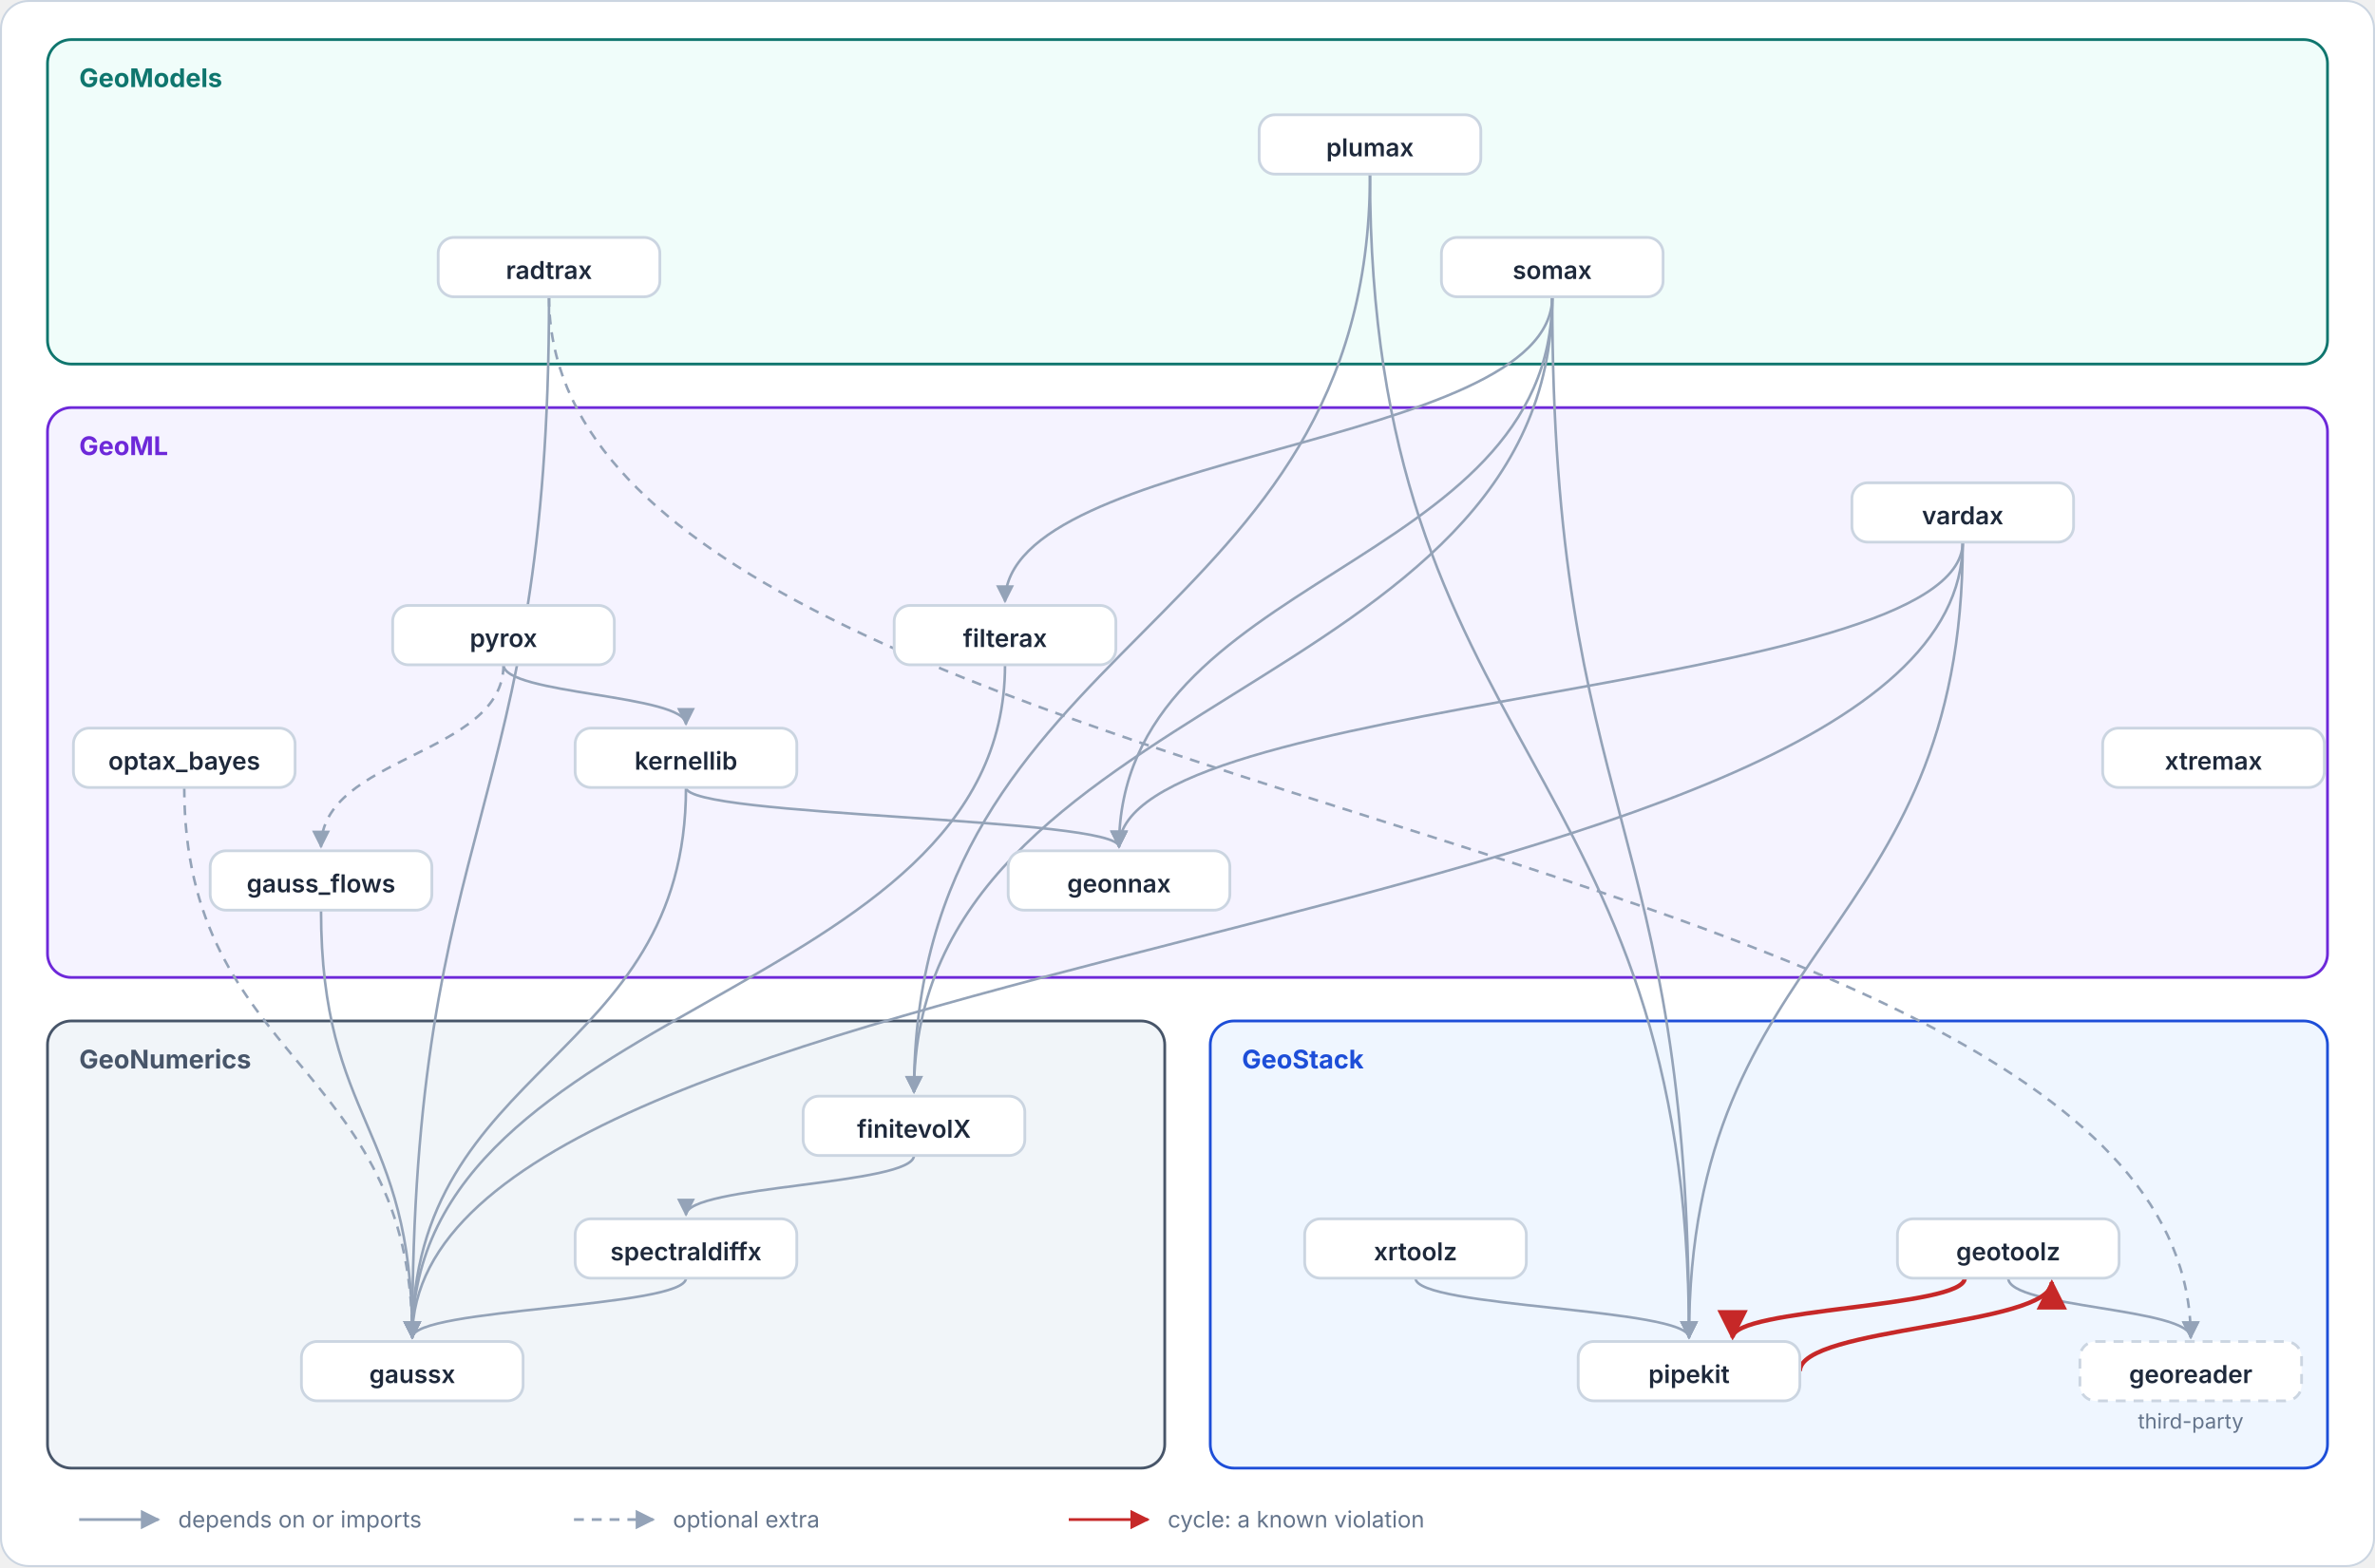
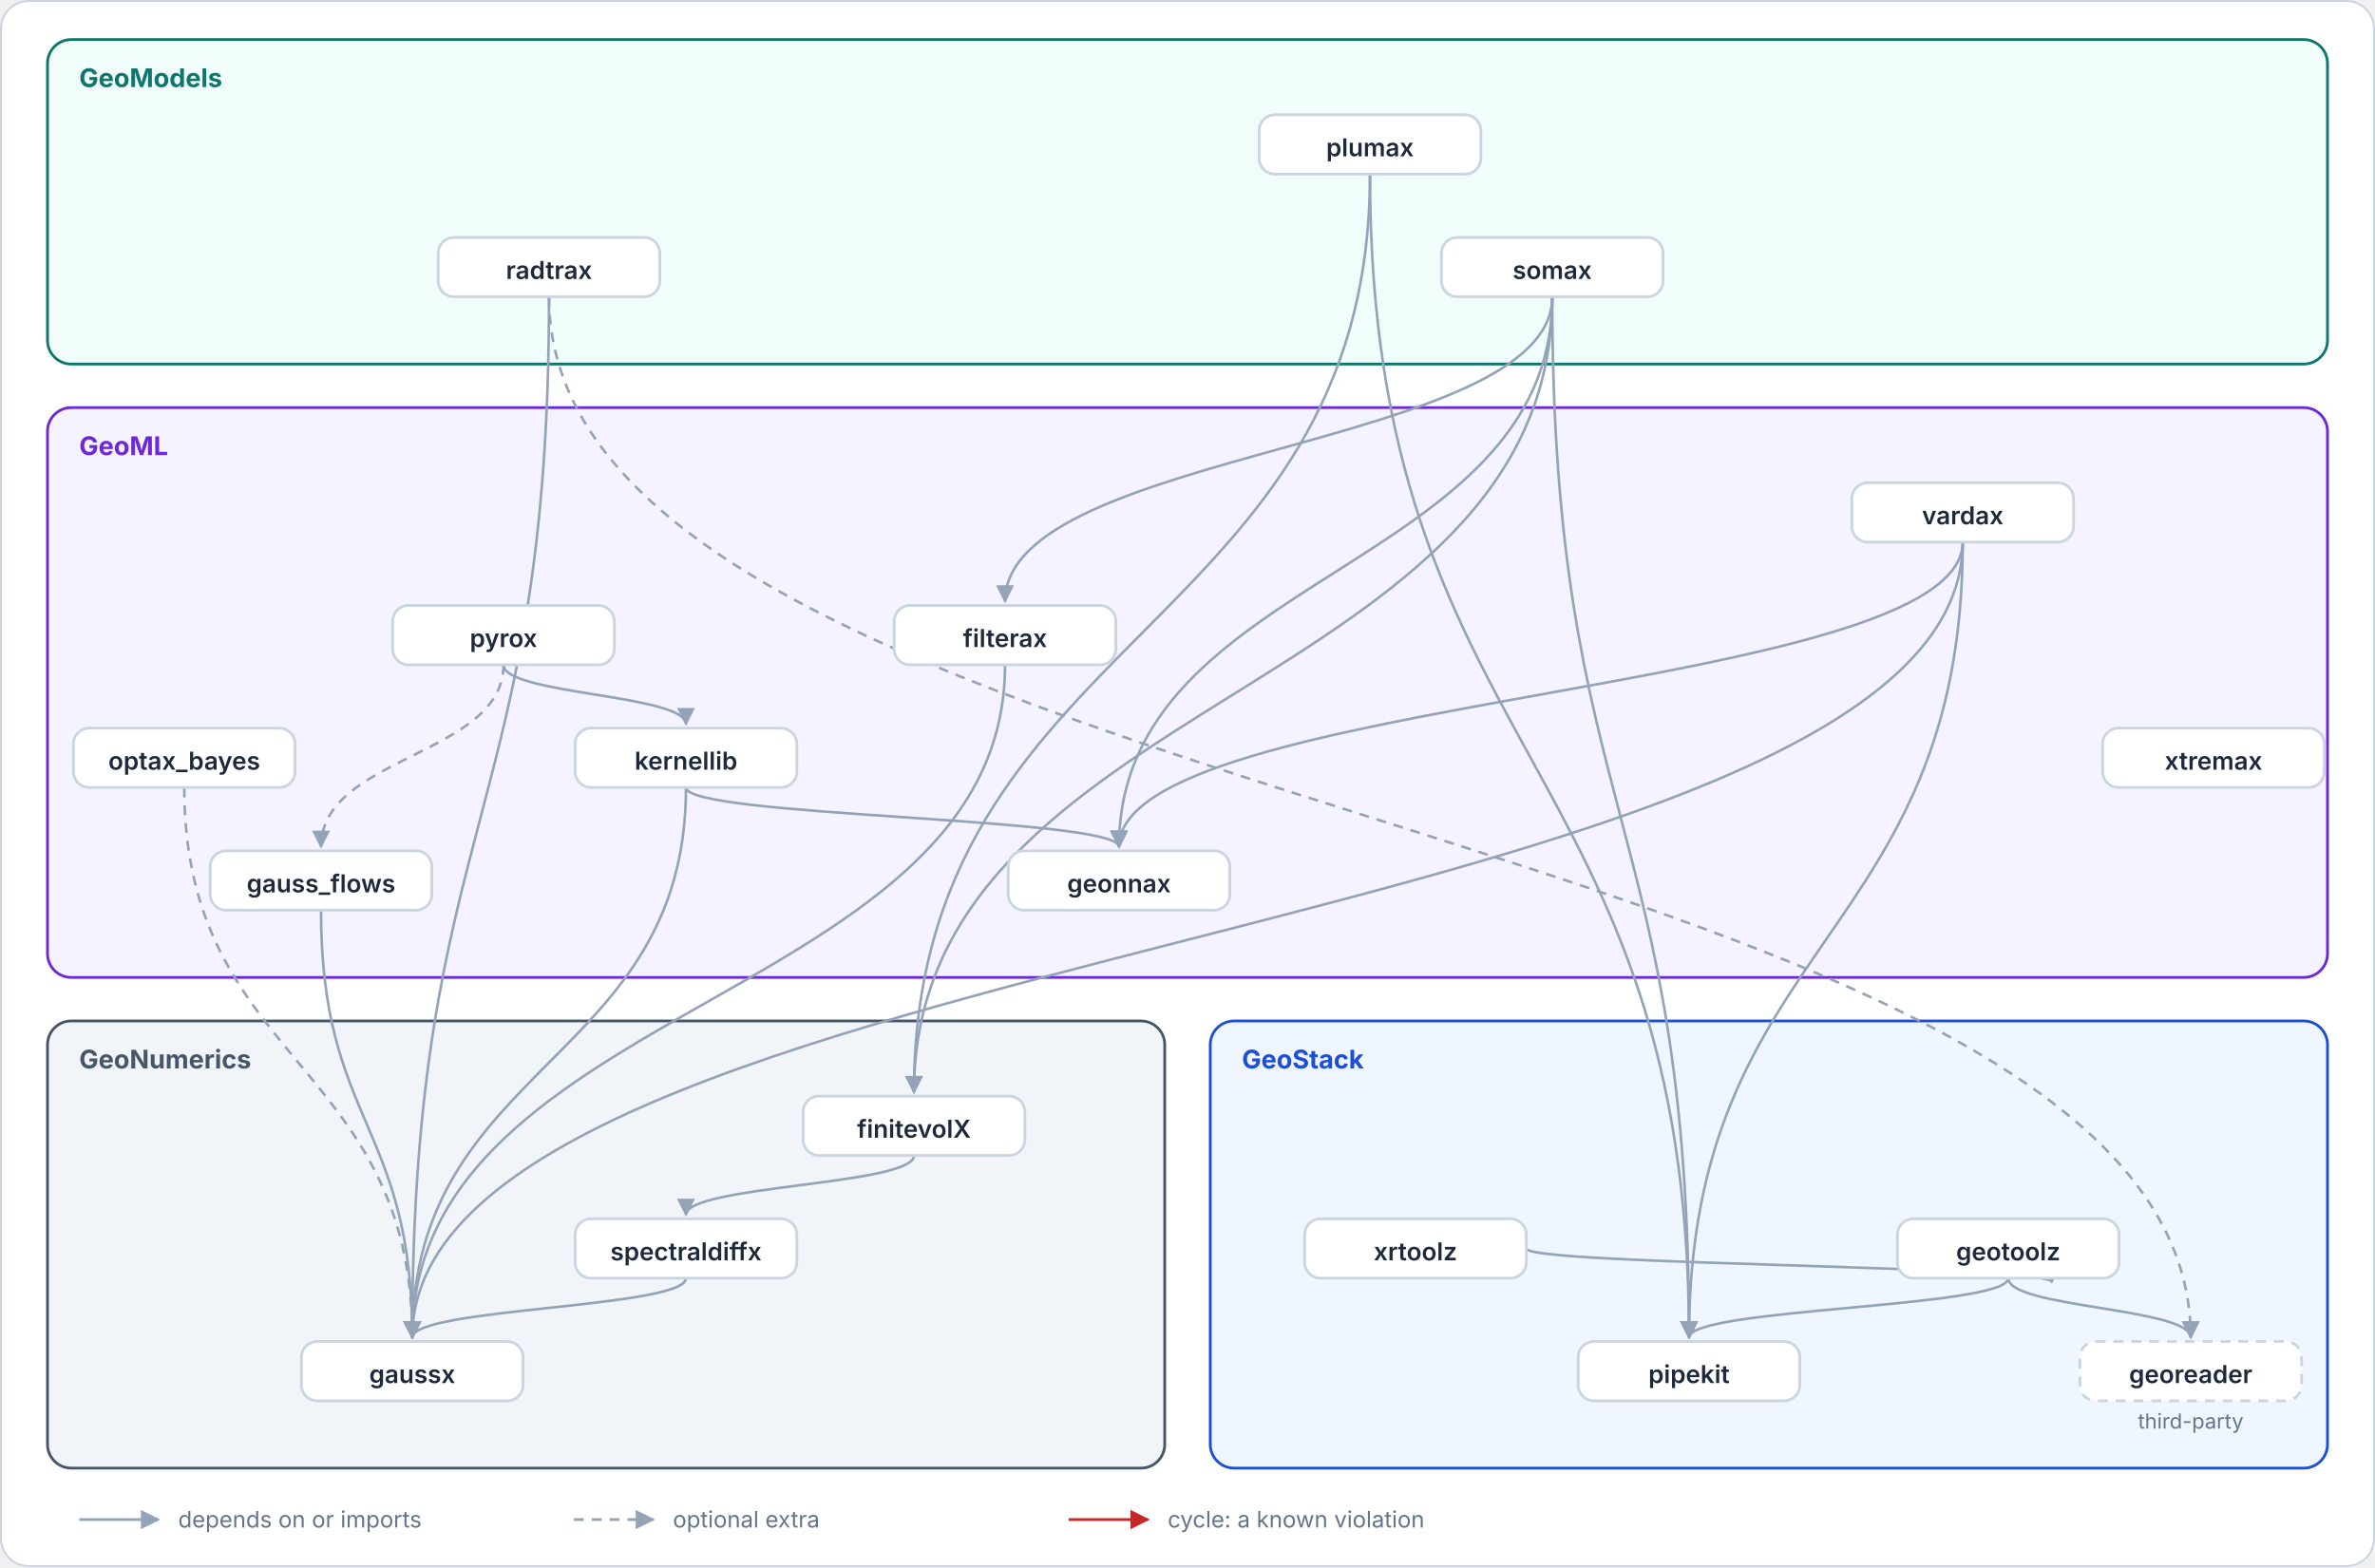
<svg xmlns="http://www.w3.org/2000/svg" viewBox="0 0 1200 792" width="1200" height="792" role="img" aria-label="How the repositories import each other, by layer: imports point down, GeoStack and GeoNumerics sit side by side at the bottom. Solid edges are dependencies or imports, dashed edges optional extras; red edges form a cycle, a known violation. Drawn from the generated graph on the dependency-graph page." font-family="Inter, 'Helvetica Neue', Arial, 'DejaVu Sans', sans-serif">
  <defs>
    <marker id="m94a3b8" viewBox="0 0 10 10" refX="9" refY="5" markerWidth="7" markerHeight="7" orient="auto-start-reverse">
      <path d="M0,0 L10,5 L0,10 z" fill="#94a3b8" />
    </marker>
    <marker id="mc62828" viewBox="0 0 10 10" refX="9" refY="5" markerWidth="7" markerHeight="7" orient="auto-start-reverse">
      <path d="M0,0 L10,5 L0,10 z" fill="#c62828" />
    </marker>
  </defs>
  <rect x="0.5" y="0.5" width="1199" height="791" rx="14" fill="#ffffff" stroke="#cbd5e1" />
  <rect x="24.0" y="20.0" width="1152.0" height="164.0" rx="12" fill="#f0fdfa" stroke="#0f766e" stroke-width="1.4" />
  <text x="40.0" y="44.0" font-size="13" fill="#0f766e" text-anchor="start" font-weight="700">GeoModels</text>
  <rect x="24.0" y="206.0" width="1152.0" height="288.0" rx="12" fill="#f5f3ff" stroke="#6d28d9" stroke-width="1.4" />
  <text x="40.0" y="230.0" font-size="13" fill="#6d28d9" text-anchor="start" font-weight="700">GeoML</text>
  <rect x="24.0" y="516.0" width="564.5" height="226.0" rx="12" fill="#f1f5f9" stroke="#475569" stroke-width="1.4" />
  <text x="40.0" y="540.0" font-size="13" fill="#475569" text-anchor="start" font-weight="700">GeoNumerics</text>
  <rect x="611.5" y="516.0" width="564.5" height="226.0" rx="12" fill="#eff6ff" stroke="#1d4ed8" stroke-width="1.4" />
  <text x="627.5" y="540.0" font-size="13" fill="#1d4ed8" text-anchor="start" font-weight="700">GeoStack</text>
  <path d="M507.8,336.0 C507.8,506.0 208.3,506.0 208.3,676.0" fill="none" stroke="#94a3b8" stroke-width="1.3" marker-end="url(#m94a3b8)" />
  <path d="M461.8,584.0 C461.8,599.0 346.6,599.0 346.6,614.0" fill="none" stroke="#94a3b8" stroke-width="1.3" marker-end="url(#m94a3b8)" />
  <path d="M162.2,460.0 C162.2,568.0 208.3,568.0 208.3,676.0" fill="none" stroke="#94a3b8" stroke-width="1.3" marker-end="url(#m94a3b8)" />
  <path d="M1014.7,646.0 C1014.7,661.0 1106.9,661.0 1106.9,676.0" fill="none" stroke="#94a3b8" stroke-width="1.3" marker-end="url(#m94a3b8)" />
-   <path d="M992.7,646.0 C992.7,661.0 875.4,661.0 875.4,676.0" fill="none" stroke="#c62828" stroke-width="2.2" marker-end="url(#mc62828)" />
+   <path d="M1014.7,646.0 C1014.7,661.0 853.4,661.0 853.4,676.0" fill="none" stroke="#94a3b8" stroke-width="1.3" marker-end="url(#m94a3b8)" />
  <path d="M346.6,398.0 C346.6,537.0 208.3,537.0 208.3,676.0" fill="none" stroke="#94a3b8" stroke-width="1.3" marker-end="url(#m94a3b8)" />
  <path d="M346.6,398.0 C346.6,413.0 565.4,413.0 565.4,428.0" fill="none" stroke="#94a3b8" stroke-width="1.3" marker-end="url(#m94a3b8)" />
  <path d="M93.1,398.0 C93.1,537.0 208.3,537.0 208.3,676.0" fill="none" stroke="#94a3b8" stroke-width="1.3" stroke-dasharray="5 4" marker-end="url(#m94a3b8)" />
-   <path d="M909.4,693.0 C909.4,670.5 1036.7,670.5 1036.7,648.0" fill="none" stroke="#c62828" stroke-width="2.2" marker-end="url(#mc62828)" />
  <path d="M692.2,88.0 C692.2,320.0 461.8,320.0 461.8,552.0" fill="none" stroke="#94a3b8" stroke-width="1.3" marker-end="url(#m94a3b8)" />
  <path d="M692.2,88.0 C692.2,382.0 853.4,382.0 853.4,676.0" fill="none" stroke="#94a3b8" stroke-width="1.3" marker-end="url(#m94a3b8)" />
  <path d="M254.4,336.0 C254.4,382.0 162.2,382.0 162.2,428.0" fill="none" stroke="#94a3b8" stroke-width="1.3" stroke-dasharray="5 4" marker-end="url(#m94a3b8)" />
  <path d="M254.4,336.0 C254.4,351.0 346.6,351.0 346.6,366.0" fill="none" stroke="#94a3b8" stroke-width="1.3" marker-end="url(#m94a3b8)" />
  <path d="M277.4,150.0 C277.4,413.0 208.3,413.0 208.3,676.0" fill="none" stroke="#94a3b8" stroke-width="1.3" marker-end="url(#m94a3b8)" />
  <path d="M277.4,150.0 C277.4,413.0 1106.9,413.0 1106.9,676.0" fill="none" stroke="#94a3b8" stroke-width="1.3" stroke-dasharray="5 4" marker-end="url(#m94a3b8)" />
  <path d="M784.3,150.0 C784.3,227.0 507.8,227.0 507.8,304.0" fill="none" stroke="#94a3b8" stroke-width="1.3" marker-end="url(#m94a3b8)" />
  <path d="M784.3,150.0 C784.3,351.0 461.8,351.0 461.8,552.0" fill="none" stroke="#94a3b8" stroke-width="1.3" marker-end="url(#m94a3b8)" />
  <path d="M784.3,150.0 C784.3,289.0 565.4,289.0 565.4,428.0" fill="none" stroke="#94a3b8" stroke-width="1.3" marker-end="url(#m94a3b8)" />
  <path d="M784.3,150.0 C784.3,413.0 853.4,413.0 853.4,676.0" fill="none" stroke="#94a3b8" stroke-width="1.3" marker-end="url(#m94a3b8)" />
  <path d="M346.6,646.0 C346.6,661.0 208.3,661.0 208.3,676.0" fill="none" stroke="#94a3b8" stroke-width="1.3" marker-end="url(#m94a3b8)" />
  <path d="M991.7,274.0 C991.7,475.0 208.3,475.0 208.3,676.0" fill="none" stroke="#94a3b8" stroke-width="1.3" marker-end="url(#m94a3b8)" />
  <path d="M991.7,274.0 C991.7,351.0 565.4,351.0 565.4,428.0" fill="none" stroke="#94a3b8" stroke-width="1.3" marker-end="url(#m94a3b8)" />
  <path d="M991.7,274.0 C991.7,475.0 853.4,475.0 853.4,676.0" fill="none" stroke="#94a3b8" stroke-width="1.3" marker-end="url(#m94a3b8)" />
-   <path d="M715.2,646.0 C715.2,661.0 853.4,661.0 853.4,676.0" fill="none" stroke="#94a3b8" stroke-width="1.3" marker-end="url(#m94a3b8)" />
+   <path d="M771.2,631.0 C771.2,639.5 1036.7,639.5 1036.7,648.0" fill="none" stroke="#94a3b8" stroke-width="1.3" marker-end="url(#m94a3b8)" />
  <rect x="636.2" y="58.0" width="112.0" height="30.0" rx="8" fill="#ffffff" stroke="#cbd5e1" stroke-width="1.4" />
  <text x="692.2" y="79.0" font-size="12.5" fill="#1e293b" text-anchor="middle" font-weight="600">plumax</text>
  <rect x="221.4" y="120.0" width="112.0" height="30.0" rx="8" fill="#ffffff" stroke="#cbd5e1" stroke-width="1.4" />
  <text x="277.4" y="141.0" font-size="12.5" fill="#1e293b" text-anchor="middle" font-weight="600">radtrax</text>
  <rect x="728.3" y="120.0" width="112.0" height="30.0" rx="8" fill="#ffffff" stroke="#cbd5e1" stroke-width="1.4" />
  <text x="784.3" y="141.0" font-size="12.5" fill="#1e293b" text-anchor="middle" font-weight="600">somax</text>
  <rect x="935.7" y="244.0" width="112.0" height="30.0" rx="8" fill="#ffffff" stroke="#cbd5e1" stroke-width="1.4" />
  <text x="991.7" y="265.0" font-size="12.5" fill="#1e293b" text-anchor="middle" font-weight="600">vardax</text>
  <rect x="198.4" y="306.0" width="112.0" height="30.0" rx="8" fill="#ffffff" stroke="#cbd5e1" stroke-width="1.4" />
  <text x="254.4" y="327.0" font-size="12.5" fill="#1e293b" text-anchor="middle" font-weight="600">pyrox</text>
  <rect x="451.8" y="306.0" width="112.0" height="30.0" rx="8" fill="#ffffff" stroke="#cbd5e1" stroke-width="1.4" />
  <text x="507.8" y="327.0" font-size="12.5" fill="#1e293b" text-anchor="middle" font-weight="600">filterax</text>
  <rect x="37.1" y="368.0" width="112.0" height="30.0" rx="8" fill="#ffffff" stroke="#cbd5e1" stroke-width="1.4" />
  <text x="93.1" y="389.0" font-size="12.5" fill="#1e293b" text-anchor="middle" font-weight="600">optax_bayes</text>
  <rect x="290.6" y="368.0" width="112.0" height="30.0" rx="8" fill="#ffffff" stroke="#cbd5e1" stroke-width="1.4" />
  <text x="346.6" y="389.0" font-size="12.5" fill="#1e293b" text-anchor="middle" font-weight="600">kernellib</text>
  <rect x="1062.4" y="368.0" width="112.0" height="30.0" rx="8" fill="#ffffff" stroke="#cbd5e1" stroke-width="1.4" />
  <text x="1118.4" y="389.0" font-size="12.5" fill="#1e293b" text-anchor="middle" font-weight="600">xtremax</text>
  <rect x="106.2" y="430.0" width="112.0" height="30.0" rx="8" fill="#ffffff" stroke="#cbd5e1" stroke-width="1.4" />
  <text x="162.2" y="451.0" font-size="12.5" fill="#1e293b" text-anchor="middle" font-weight="600">gauss_flows</text>
  <rect x="509.4" y="430.0" width="112.0" height="30.0" rx="8" fill="#ffffff" stroke="#cbd5e1" stroke-width="1.4" />
  <text x="565.4" y="451.0" font-size="12.5" fill="#1e293b" text-anchor="middle" font-weight="600">geonnax</text>
  <rect x="405.8" y="554.0" width="112.0" height="30.0" rx="8" fill="#ffffff" stroke="#cbd5e1" stroke-width="1.4" />
  <text x="461.8" y="575.0" font-size="12.5" fill="#1e293b" text-anchor="middle" font-weight="600">finitevolX</text>
  <rect x="290.6" y="616.0" width="112.0" height="30.0" rx="8" fill="#ffffff" stroke="#cbd5e1" stroke-width="1.4" />
  <text x="346.6" y="637.0" font-size="12.5" fill="#1e293b" text-anchor="middle" font-weight="600">spectraldiffx</text>
  <rect x="152.3" y="678.0" width="112.0" height="30.0" rx="8" fill="#ffffff" stroke="#cbd5e1" stroke-width="1.4" />
  <text x="208.3" y="699.0" font-size="12.5" fill="#1e293b" text-anchor="middle" font-weight="600">gaussx</text>
  <rect x="659.2" y="616.0" width="112.0" height="30.0" rx="8" fill="#ffffff" stroke="#cbd5e1" stroke-width="1.4" />
  <text x="715.2" y="637.0" font-size="12.5" fill="#1e293b" text-anchor="middle" font-weight="600">xrtoolz</text>
  <rect x="958.7" y="616.0" width="112.0" height="30.0" rx="8" fill="#ffffff" stroke="#cbd5e1" stroke-width="1.4" />
  <text x="1014.7" y="637.0" font-size="12.5" fill="#1e293b" text-anchor="middle" font-weight="600">geotoolz</text>
  <rect x="797.4" y="678.0" width="112.0" height="30.0" rx="8" fill="#ffffff" stroke="#cbd5e1" stroke-width="1.4" />
  <text x="853.4" y="699.0" font-size="12.5" fill="#1e293b" text-anchor="middle" font-weight="600">pipekit</text>
  <rect x="1050.9" y="678.0" width="112.0" height="30.0" rx="8" fill="#ffffff" stroke="#cbd5e1" stroke-width="1.4" stroke-dasharray="5 4" />
  <text x="1106.9" y="699.0" font-size="12.5" fill="#1e293b" text-anchor="middle" font-weight="600">georeader</text>
  <text x="1106.9" y="722.0" font-size="10.5" fill="#64748b" text-anchor="middle" font-weight="400">third-party</text>
  <path d="M40.0,768.0 L80.0,768.0" fill="none" stroke="#94a3b8" stroke-width="1.4" stroke-linejoin="round" marker-end="url(#m94a3b8)" />
  <text x="90.0" y="772.0" font-size="11.5" fill="#64748b" text-anchor="start" font-weight="400">depends on or imports</text>
  <path d="M290.0,768.0 L330.0,768.0" fill="none" stroke="#94a3b8" stroke-width="1.4" stroke-linejoin="round" stroke-dasharray="5 4" marker-end="url(#m94a3b8)" />
  <text x="340.0" y="772.0" font-size="11.5" fill="#64748b" text-anchor="start" font-weight="400">optional extra</text>
  <path d="M540.0,768.0 L580.0,768.0" fill="none" stroke="#c62828" stroke-width="1.4" stroke-linejoin="round" marker-end="url(#mc62828)" />
  <text x="590.0" y="772.0" font-size="11.5" fill="#64748b" text-anchor="start" font-weight="400">cycle: a known violation</text>
</svg>
